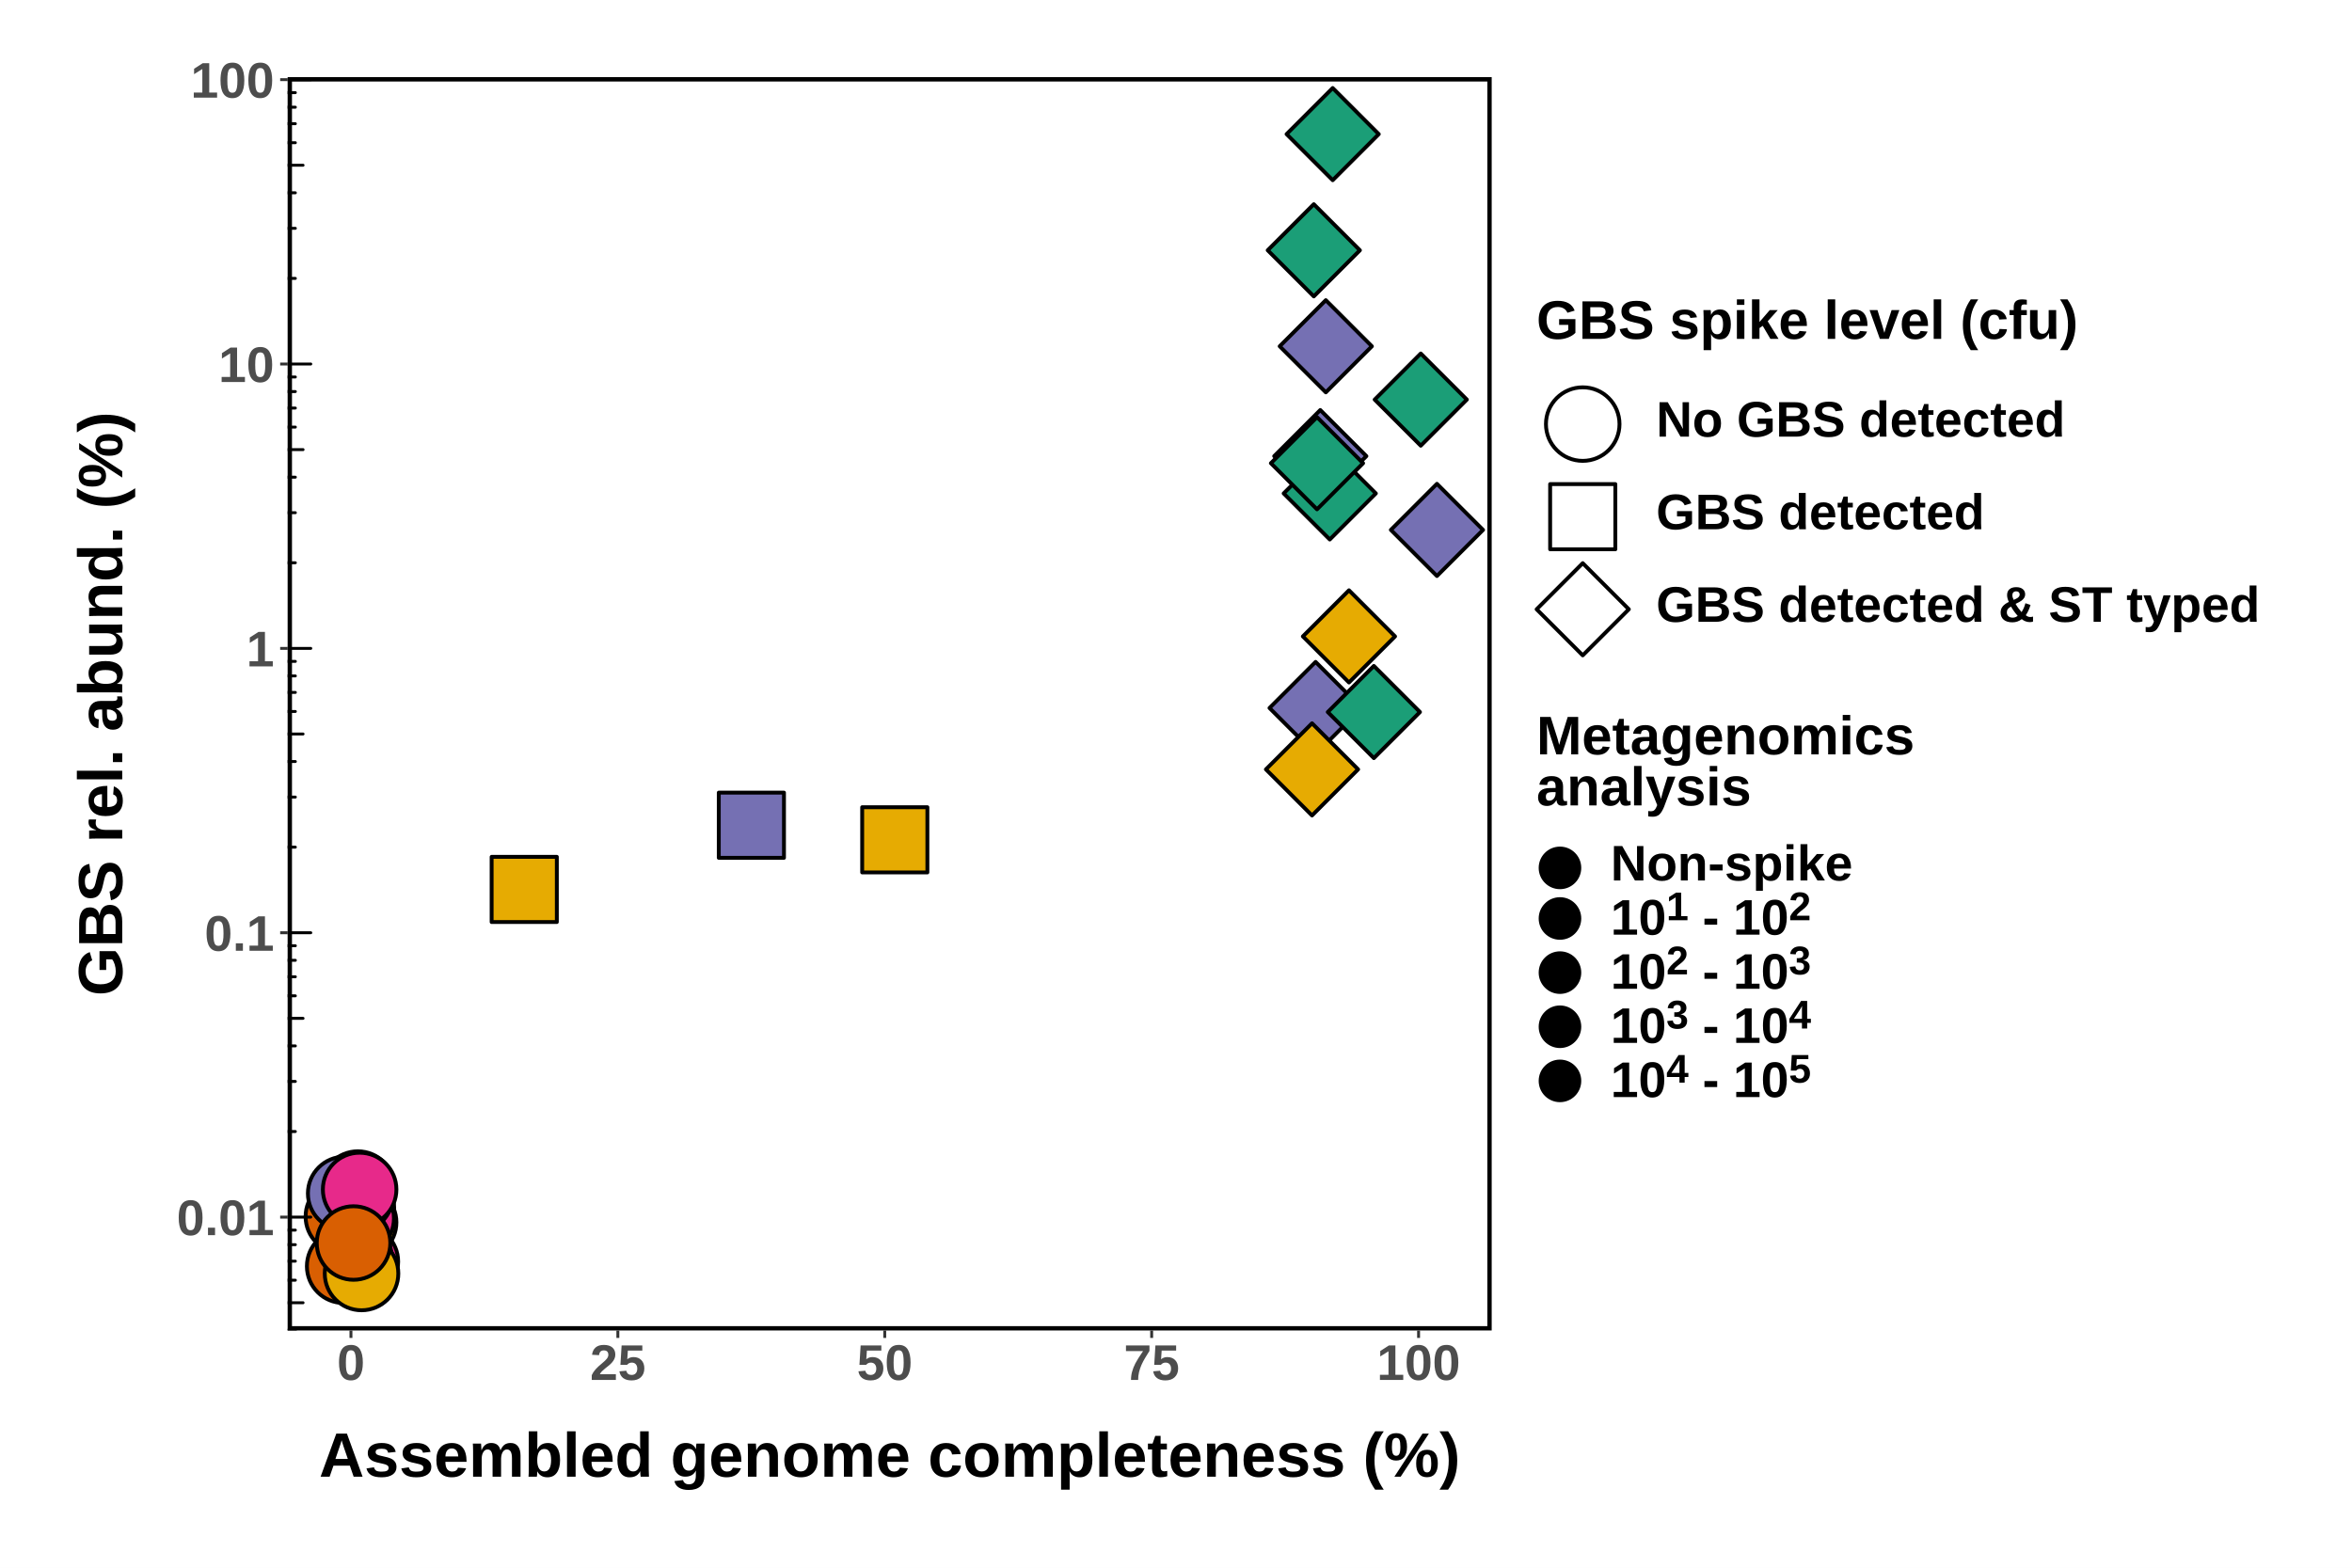
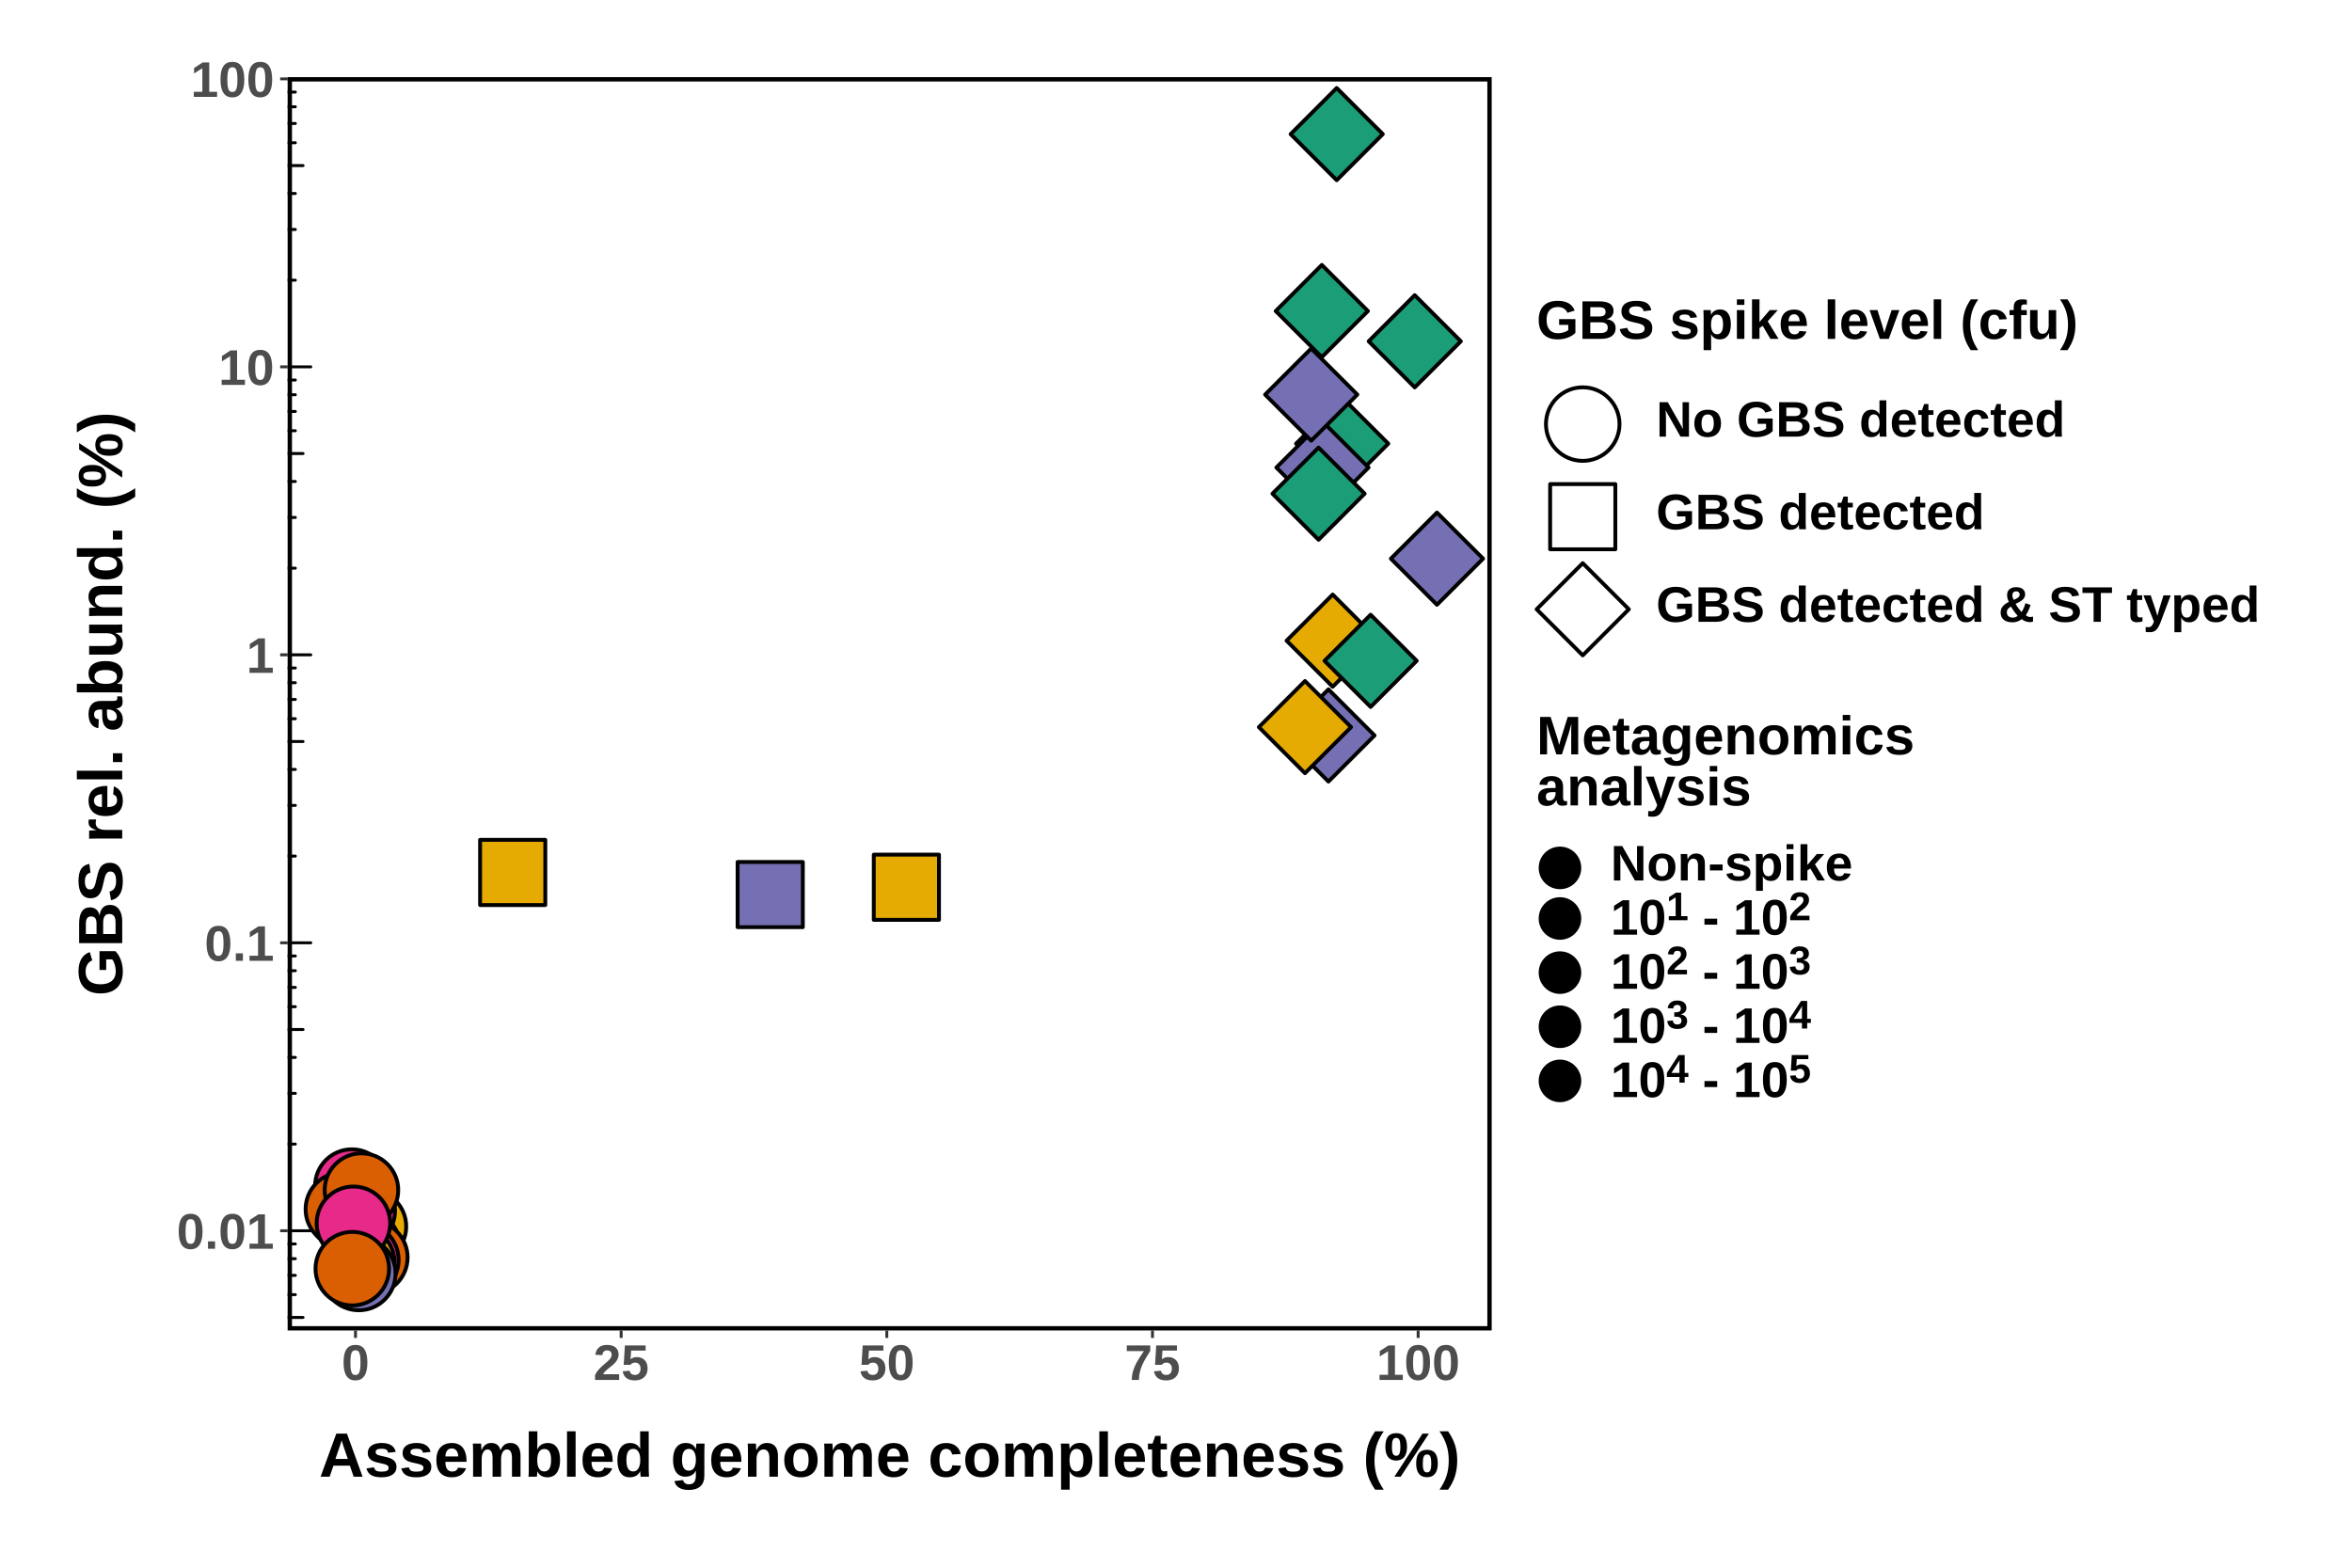
<svg xmlns="http://www.w3.org/2000/svg" class="svglite" width="864.00pt" height="576.00pt" viewBox="0 0 864.00 576.00">
  <defs>
    <style type="text/css">
    .svglite line, .svglite polyline, .svglite polygon, .svglite path, .svglite rect, .svglite circle {
      fill: none;
      stroke: #000000;
      stroke-linecap: round;
      stroke-linejoin: round;
      stroke-miterlimit: 10.00;
    }
    .svglite text {
      white-space: pre;
    }
  </style>
  </defs>
  <rect width="100%" height="100%" style="stroke: none; fill: #FFFFFF;" />
  <defs>
    <clipPath id="cpMC4wMHw4NjQuMDB8MC4wMHw1NzYuMDA=">
      <rect x="0.00" y="0.00" width="864.00" height="576.00" />
    </clipPath>
  </defs>
  <g clip-path="url(#cpMC4wMHw4NjQuMDB8MC4wMHw1NzYuMDA=)">
    <rect x="-0" y="0.00" width="864.00" height="576.00" style="stroke-width: 1.07; stroke: #FFFFFF; fill: #FFFFFF;" />
  </g>
  <defs>
    <clipPath id="cpMTA1LjY2fDU0Ny45N3wyOC4zNXw0ODguODQ=">
      <rect x="105.66" y="28.35" width="442.31" height="460.49" />
    </clipPath>
  </defs>
  <g clip-path="url(#cpMTA1LjY2fDU0Ny45N3wyOC4zNXw0ODguODQ=)">
    <rect x="105.66" y="28.35" width="442.31" height="460.49" style="stroke-width: 1.07; stroke: none; fill: #FFFFFF;" />
-     <circle cx="131.45" cy="436.52" r="13.51" style="stroke-width: 1.42; fill: #E7298A;" />
-     <circle cx="130.58" cy="444.01" r="13.51" style="stroke-width: 1.42; fill: #D95F02;" />
-     <circle cx="132.11" cy="449.12" r="13.51" style="stroke-width: 1.42; fill: #E6AB02;" />
-     <rect x="264.04" y="291.23" width="23.95" height="23.95" style="stroke-width: 1.42; fill: #7570B3;" />
-     <polygon points="488.49,198.22 505.42,181.29 488.49,164.35 471.55,181.29 " style="stroke-width: 1.42; fill: #1B9E77;" />
-     <circle cx="132.75" cy="463.54" r="13.51" style="stroke-width: 1.42; fill: #E7298A;" />
-     <circle cx="131.29" cy="443.95" r="13.51" style="stroke-width: 1.42; fill: #D95F02;" />
-     <polygon points="495.54,250.76 512.47,233.83 495.54,216.89 478.60,233.83 " style="stroke-width: 1.42; fill: #E6AB02;" />
-     <polygon points="485.00,184.52 501.94,167.59 485.00,150.65 468.07,167.59 " style="stroke-width: 1.42; fill: #7570B3;" />
-     <polygon points="489.56,66.21 506.49,49.28 489.56,32.34 472.62,49.28 " style="stroke-width: 1.42; fill: #1B9E77;" />
-     <circle cx="130.50" cy="462.39" r="13.51" style="stroke-width: 1.42; fill: #E7298A;" />
-     <circle cx="128.14" cy="444.78" r="13.51" style="stroke-width: 1.42; fill: #D95F02;" />
-     <rect x="180.60" y="314.82" width="23.95" height="23.95" style="stroke-width: 1.42; fill: #E6AB02;" />
-     <polygon points="483.28,277.07 500.22,260.13 483.28,243.20 466.35,260.13 " style="stroke-width: 1.42; fill: #7570B3;" />
-     <polygon points="483.80,187.13 500.73,170.19 483.80,153.26 466.86,170.19 " style="stroke-width: 1.42; fill: #1B9E77;" />
-     <circle cx="131.20" cy="447.67" r="13.51" style="stroke-width: 1.42; fill: #E7298A;" />
-     <circle cx="125.77" cy="446.99" r="13.51" style="stroke-width: 1.42; fill: #D95F02;" />
-     <polygon points="481.97,299.62 498.90,282.68 481.97,265.75 465.03,282.68 " style="stroke-width: 1.42; fill: #E6AB02;" />
-     <polygon points="487.03,144.16 503.96,127.23 487.03,110.29 470.09,127.23 " style="stroke-width: 1.42; fill: #7570B3;" />
-     <polygon points="482.62,108.90 499.56,91.96 482.62,75.03 465.69,91.96 " style="stroke-width: 1.42; fill: #1B9E77;" />
-     <circle cx="130.85" cy="439.20" r="13.51" style="stroke-width: 1.42; fill: #E7298A;" />
-     <circle cx="126.25" cy="465.24" r="13.51" style="stroke-width: 1.42; fill: #D95F02;" />
-     <circle cx="132.81" cy="467.91" r="13.51" style="stroke-width: 1.42; fill: #E6AB02;" />
-     <circle cx="126.62" cy="438.49" r="13.51" style="stroke-width: 1.42; fill: #7570B3;" />
-     <polygon points="504.68,278.55 521.62,261.62 504.68,244.68 487.75,261.62 " style="stroke-width: 1.42; fill: #1B9E77;" />
-     <circle cx="132.11" cy="437.04" r="13.51" style="stroke-width: 1.42; fill: #E7298A;" />
-     <circle cx="129.87" cy="456.71" r="13.51" style="stroke-width: 1.42; fill: #D95F02;" />
-     <rect x="316.72" y="296.59" width="23.95" height="23.95" style="stroke-width: 1.42; fill: #E6AB02;" />
-     <polygon points="527.86,211.64 544.80,194.70 527.86,177.77 510.93,194.70 " style="stroke-width: 1.42; fill: #7570B3;" />
-     <polygon points="521.91,163.76 538.85,146.82 521.91,129.89 504.98,146.82 " style="stroke-width: 1.42; fill: #1B9E77;" />
-     <line x1="105.66" y1="488.77" x2="108.50" y2="488.77" style="stroke-width: 1.07;" />
-     <line x1="105.66" y1="478.65" x2="111.33" y2="478.65" style="stroke-width: 1.07;" />
-     <line x1="105.66" y1="470.37" x2="108.50" y2="470.37" style="stroke-width: 1.07;" />
-     <line x1="105.66" y1="463.38" x2="108.50" y2="463.38" style="stroke-width: 1.07;" />
-     <line x1="105.66" y1="457.32" x2="108.50" y2="457.32" style="stroke-width: 1.07;" />
-     <line x1="105.66" y1="451.97" x2="108.50" y2="451.97" style="stroke-width: 1.07;" />
-     <line x1="105.66" y1="447.19" x2="114.17" y2="447.19" style="stroke-width: 1.07;" />
-     <line x1="105.66" y1="415.74" x2="108.50" y2="415.74" style="stroke-width: 1.07;" />
-     <line x1="105.66" y1="397.34" x2="108.50" y2="397.34" style="stroke-width: 1.07;" />
-     <line x1="105.66" y1="384.29" x2="108.50" y2="384.29" style="stroke-width: 1.07;" />
-     <line x1="105.66" y1="374.16" x2="111.33" y2="374.16" style="stroke-width: 1.07;" />
-     <line x1="105.66" y1="365.89" x2="108.50" y2="365.89" style="stroke-width: 1.07;" />
-     <line x1="105.66" y1="358.89" x2="108.50" y2="358.89" style="stroke-width: 1.07;" />
-     <line x1="105.66" y1="352.84" x2="108.50" y2="352.84" style="stroke-width: 1.07;" />
-     <line x1="105.66" y1="347.49" x2="108.50" y2="347.49" style="stroke-width: 1.07;" />
-     <line x1="105.66" y1="342.71" x2="114.17" y2="342.71" style="stroke-width: 1.07;" />
-     <line x1="105.66" y1="311.26" x2="108.50" y2="311.26" style="stroke-width: 1.07;" />
-     <line x1="105.66" y1="292.86" x2="108.50" y2="292.86" style="stroke-width: 1.07;" />
-     <line x1="105.66" y1="279.80" x2="108.50" y2="279.80" style="stroke-width: 1.07;" />
-     <line x1="105.66" y1="269.68" x2="111.33" y2="269.68" style="stroke-width: 1.07;" />
-     <line x1="105.66" y1="261.41" x2="108.50" y2="261.41" style="stroke-width: 1.07;" />
-     <line x1="105.66" y1="254.41" x2="108.50" y2="254.41" style="stroke-width: 1.07;" />
-     <line x1="105.66" y1="248.35" x2="108.50" y2="248.35" style="stroke-width: 1.07;" />
-     <line x1="105.66" y1="243.01" x2="108.50" y2="243.01" style="stroke-width: 1.07;" />
-     <line x1="105.66" y1="238.23" x2="114.17" y2="238.23" style="stroke-width: 1.07;" />
-     <line x1="105.66" y1="206.77" x2="108.50" y2="206.77" style="stroke-width: 1.07;" />
-     <line x1="105.66" y1="188.38" x2="108.50" y2="188.38" style="stroke-width: 1.07;" />
-     <line x1="105.66" y1="175.32" x2="108.50" y2="175.32" style="stroke-width: 1.07;" />
-     <line x1="105.66" y1="165.20" x2="111.33" y2="165.20" style="stroke-width: 1.07;" />
-     <line x1="105.66" y1="156.92" x2="108.50" y2="156.92" style="stroke-width: 1.07;" />
-     <line x1="105.66" y1="149.93" x2="108.50" y2="149.93" style="stroke-width: 1.07;" />
-     <line x1="105.66" y1="143.87" x2="108.50" y2="143.87" style="stroke-width: 1.07;" />
-     <line x1="105.66" y1="138.52" x2="108.50" y2="138.52" style="stroke-width: 1.07;" />
-     <line x1="105.66" y1="133.74" x2="114.17" y2="133.74" style="stroke-width: 1.07;" />
-     <line x1="105.66" y1="102.29" x2="108.50" y2="102.29" style="stroke-width: 1.07;" />
-     <line x1="105.66" y1="83.89" x2="108.50" y2="83.89" style="stroke-width: 1.07;" />
-     <line x1="105.66" y1="70.84" x2="108.50" y2="70.84" style="stroke-width: 1.07;" />
-     <line x1="105.66" y1="60.71" x2="111.33" y2="60.71" style="stroke-width: 1.07;" />
-     <line x1="105.66" y1="52.44" x2="108.50" y2="52.44" style="stroke-width: 1.07;" />
-     <line x1="105.66" y1="45.45" x2="108.50" y2="45.45" style="stroke-width: 1.07;" />
-     <line x1="105.66" y1="39.39" x2="108.50" y2="39.39" style="stroke-width: 1.07;" />
-     <line x1="105.66" y1="34.04" x2="108.50" y2="34.04" style="stroke-width: 1.07;" />
-     <line x1="105.66" y1="29.26" x2="114.17" y2="29.26" style="stroke-width: 1.07;" />
+     <circle cx="129.25" cy="435.79" r="13.51" style="stroke-width: 1.42; fill: #E7298A;" />
+     <circle cx="128.65" cy="446.88" r="13.51" style="stroke-width: 1.42; fill: #D95F02;" />
+     <circle cx="135.71" cy="450.64" r="13.51" style="stroke-width: 1.42; fill: #E6AB02;" />
+     <rect x="270.96" y="316.71" width="23.95" height="23.95" style="stroke-width: 1.42; fill: #7570B3;" />
+     <polygon points="493.05,179.94 509.98,163.01 493.05,146.07 476.11,163.01 " style="stroke-width: 1.42; fill: #1B9E77;" />
+     <circle cx="133.45" cy="458.03" r="13.51" style="stroke-width: 1.42; fill: #E7298A;" />
+     <circle cx="126.54" cy="445.13" r="13.51" style="stroke-width: 1.42; fill: #D95F02;" />
+     <polygon points="489.56,252.32 506.49,235.39 489.56,218.45 472.62,235.39 " style="stroke-width: 1.42; fill: #E6AB02;" />
+     <polygon points="485.81,188.71 502.74,171.78 485.81,154.84 468.87,171.78 " style="stroke-width: 1.42; fill: #7570B3;" />
+     <polygon points="491.03,66.21 507.97,49.28 491.03,32.34 474.10,49.28 " style="stroke-width: 1.42; fill: #1B9E77;" />
+     <circle cx="131.60" cy="444.91" r="13.51" style="stroke-width: 1.42; fill: #E7298A;" />
+     <circle cx="125.77" cy="444.28" r="13.51" style="stroke-width: 1.42; fill: #D95F02;" />
+     <rect x="176.36" y="308.58" width="23.95" height="23.95" style="stroke-width: 1.42; fill: #E6AB02;" />
+     <polygon points="488.00,287.16 504.93,270.22 488.00,253.29 471.06,270.22 " style="stroke-width: 1.42; fill: #7570B3;" />
+     <polygon points="484.37,198.32 501.30,181.38 484.37,164.45 467.43,181.38 " style="stroke-width: 1.42; fill: #1B9E77;" />
+     <circle cx="131.96" cy="461.41" r="13.51" style="stroke-width: 1.42; fill: #E7298A;" />
+     <circle cx="136.22" cy="462.02" r="13.51" style="stroke-width: 1.42; fill: #D95F02;" />
+     <polygon points="479.38,284.09 496.31,267.16 479.38,250.22 462.44,267.16 " style="stroke-width: 1.42; fill: #E6AB02;" />
+     <polygon points="481.67,161.92 498.61,144.98 481.67,128.05 464.74,144.98 " style="stroke-width: 1.42; fill: #7570B3;" />
+     <polygon points="485.57,131.21 502.51,114.28 485.57,97.34 468.63,114.28 " style="stroke-width: 1.42; fill: #1B9E77;" />
+     <circle cx="132.93" cy="462.90" r="13.51" style="stroke-width: 1.42; fill: #E7298A;" />
+     <circle cx="132.78" cy="437.27" r="13.51" style="stroke-width: 1.42; fill: #D95F02;" />
+     <circle cx="131.46" cy="463.96" r="13.51" style="stroke-width: 1.42; fill: #E6AB02;" />
+     <circle cx="131.79" cy="467.91" r="13.51" style="stroke-width: 1.42; fill: #7570B3;" />
+     <polygon points="503.49,259.74 520.42,242.80 503.49,225.87 486.55,242.80 " style="stroke-width: 1.42; fill: #1B9E77;" />
+     <circle cx="129.83" cy="449.46" r="13.51" style="stroke-width: 1.42; fill: #E7298A;" />
+     <circle cx="129.41" cy="466.14" r="13.51" style="stroke-width: 1.42; fill: #D95F02;" />
+     <rect x="320.98" y="314.02" width="23.95" height="23.95" style="stroke-width: 1.42; fill: #E6AB02;" />
+     <polygon points="527.86,222.20 544.80,205.26 527.86,188.33 510.93,205.26 " style="stroke-width: 1.42; fill: #7570B3;" />
+     <polygon points="519.70,142.33 536.64,125.40 519.70,108.46 502.77,125.40 " style="stroke-width: 1.42; fill: #1B9E77;" />
+     <line x1="105.66" y1="484.06" x2="111.33" y2="484.06" style="stroke-width: 1.07;" />
+     <line x1="105.66" y1="475.69" x2="108.50" y2="475.69" style="stroke-width: 1.07;" />
+     <line x1="105.66" y1="468.60" x2="108.50" y2="468.60" style="stroke-width: 1.07;" />
+     <line x1="105.66" y1="462.47" x2="108.50" y2="462.47" style="stroke-width: 1.07;" />
+     <line x1="105.66" y1="457.05" x2="108.50" y2="457.05" style="stroke-width: 1.07;" />
+     <line x1="105.66" y1="452.21" x2="114.17" y2="452.21" style="stroke-width: 1.07;" />
+     <line x1="105.66" y1="420.36" x2="108.50" y2="420.36" style="stroke-width: 1.07;" />
+     <line x1="105.66" y1="401.73" x2="108.50" y2="401.73" style="stroke-width: 1.07;" />
+     <line x1="105.66" y1="388.51" x2="108.50" y2="388.51" style="stroke-width: 1.07;" />
+     <line x1="105.66" y1="378.26" x2="111.33" y2="378.26" style="stroke-width: 1.07;" />
+     <line x1="105.66" y1="369.88" x2="108.50" y2="369.88" style="stroke-width: 1.07;" />
+     <line x1="105.66" y1="362.79" x2="108.50" y2="362.79" style="stroke-width: 1.07;" />
+     <line x1="105.66" y1="356.66" x2="108.50" y2="356.66" style="stroke-width: 1.07;" />
+     <line x1="105.66" y1="351.25" x2="108.50" y2="351.25" style="stroke-width: 1.07;" />
+     <line x1="105.66" y1="346.40" x2="114.17" y2="346.40" style="stroke-width: 1.07;" />
+     <line x1="105.66" y1="314.55" x2="108.50" y2="314.55" style="stroke-width: 1.07;" />
+     <line x1="105.66" y1="295.92" x2="108.50" y2="295.92" style="stroke-width: 1.07;" />
+     <line x1="105.66" y1="282.70" x2="108.50" y2="282.70" style="stroke-width: 1.07;" />
+     <line x1="105.66" y1="272.45" x2="111.33" y2="272.45" style="stroke-width: 1.07;" />
+     <line x1="105.66" y1="264.07" x2="108.50" y2="264.07" style="stroke-width: 1.07;" />
+     <line x1="105.66" y1="256.99" x2="108.50" y2="256.99" style="stroke-width: 1.07;" />
+     <line x1="105.66" y1="250.85" x2="108.50" y2="250.85" style="stroke-width: 1.07;" />
+     <line x1="105.66" y1="245.44" x2="108.50" y2="245.44" style="stroke-width: 1.07;" />
+     <line x1="105.66" y1="240.60" x2="114.17" y2="240.60" style="stroke-width: 1.07;" />
+     <line x1="105.66" y1="208.75" x2="108.50" y2="208.75" style="stroke-width: 1.07;" />
+     <line x1="105.66" y1="190.12" x2="108.50" y2="190.12" style="stroke-width: 1.07;" />
+     <line x1="105.66" y1="176.90" x2="108.50" y2="176.90" style="stroke-width: 1.07;" />
+     <line x1="105.66" y1="166.64" x2="111.33" y2="166.64" style="stroke-width: 1.07;" />
+     <line x1="105.66" y1="158.26" x2="108.50" y2="158.26" style="stroke-width: 1.07;" />
+     <line x1="105.66" y1="151.18" x2="108.50" y2="151.18" style="stroke-width: 1.07;" />
+     <line x1="105.66" y1="145.04" x2="108.50" y2="145.04" style="stroke-width: 1.07;" />
+     <line x1="105.66" y1="139.63" x2="108.50" y2="139.63" style="stroke-width: 1.07;" />
+     <line x1="105.66" y1="134.79" x2="114.17" y2="134.79" style="stroke-width: 1.07;" />
+     <line x1="105.66" y1="102.94" x2="108.50" y2="102.94" style="stroke-width: 1.07;" />
+     <line x1="105.66" y1="84.31" x2="108.50" y2="84.31" style="stroke-width: 1.07;" />
+     <line x1="105.66" y1="71.09" x2="108.50" y2="71.09" style="stroke-width: 1.07;" />
+     <line x1="105.66" y1="60.84" x2="111.33" y2="60.84" style="stroke-width: 1.07;" />
+     <line x1="105.66" y1="52.46" x2="108.50" y2="52.46" style="stroke-width: 1.07;" />
+     <line x1="105.66" y1="45.37" x2="108.50" y2="45.37" style="stroke-width: 1.07;" />
+     <line x1="105.66" y1="39.24" x2="108.50" y2="39.24" style="stroke-width: 1.07;" />
+     <line x1="105.66" y1="33.83" x2="108.50" y2="33.83" style="stroke-width: 1.07;" />
+     <line x1="105.66" y1="28.98" x2="114.17" y2="28.98" style="stroke-width: 1.07;" />
    <rect x="105.66" y="28.35" width="442.31" height="460.49" style="stroke-width: 3.20;" />
  </g>
  <g clip-path="url(#cpMC4wMHw4NjQuMDB8MC4wMHw1NzYuMDA=)">
-     <text x="100.73" y="453.81" text-anchor="end" style="font-size: 18.40px; font-weight: bold;fill: #4D4D4D; font-family: &quot;Arial&quot;;" textLength="35.81px" lengthAdjust="spacingAndGlyphs">0.01</text>
-     <text x="100.73" y="349.33" text-anchor="end" style="font-size: 18.40px; font-weight: bold;fill: #4D4D4D; font-family: &quot;Arial&quot;;" textLength="25.57px" lengthAdjust="spacingAndGlyphs">0.1</text>
-     <text x="100.73" y="244.84" text-anchor="end" style="font-size: 18.40px; font-weight: bold;fill: #4D4D4D; font-family: &quot;Arial&quot;;" textLength="10.23px" lengthAdjust="spacingAndGlyphs">1</text>
-     <text x="100.73" y="140.36" text-anchor="end" style="font-size: 18.40px; font-weight: bold;fill: #4D4D4D; font-family: &quot;Arial&quot;;" textLength="20.46px" lengthAdjust="spacingAndGlyphs">10</text>
-     <text x="100.73" y="35.88" text-anchor="end" style="font-size: 18.40px; font-weight: bold;fill: #4D4D4D; font-family: &quot;Arial&quot;;" textLength="30.69px" lengthAdjust="spacingAndGlyphs">100</text>
-     <polyline points="102.92,447.19 105.66,447.19 " style="stroke-width: 1.07; stroke: #333333; stroke-linecap: butt;" />
-     <polyline points="102.92,342.71 105.66,342.71 " style="stroke-width: 1.07; stroke: #333333; stroke-linecap: butt;" />
-     <polyline points="102.92,238.23 105.66,238.23 " style="stroke-width: 1.07; stroke: #333333; stroke-linecap: butt;" />
-     <polyline points="102.92,133.74 105.66,133.74 " style="stroke-width: 1.07; stroke: #333333; stroke-linecap: butt;" />
-     <polyline points="102.92,29.26 105.66,29.26 " style="stroke-width: 1.07; stroke: #333333; stroke-linecap: butt;" />
-     <polyline points="128.92,491.58 128.92,488.84 " style="stroke-width: 1.07; stroke: #333333; stroke-linecap: butt;" />
-     <polyline points="226.97,491.58 226.97,488.84 " style="stroke-width: 1.07; stroke: #333333; stroke-linecap: butt;" />
-     <polyline points="325.01,491.58 325.01,488.84 " style="stroke-width: 1.07; stroke: #333333; stroke-linecap: butt;" />
-     <polyline points="423.06,491.58 423.06,488.84 " style="stroke-width: 1.07; stroke: #333333; stroke-linecap: butt;" />
-     <polyline points="521.11,491.58 521.11,488.84 " style="stroke-width: 1.07; stroke: #333333; stroke-linecap: butt;" />
-     <text x="128.92" y="507.01" text-anchor="middle" style="font-size: 18.40px; font-weight: bold;fill: #4D4D4D; font-family: &quot;Arial&quot;;" textLength="10.23px" lengthAdjust="spacingAndGlyphs">0</text>
-     <text x="226.97" y="507.01" text-anchor="middle" style="font-size: 18.40px; font-weight: bold;fill: #4D4D4D; font-family: &quot;Arial&quot;;" textLength="20.46px" lengthAdjust="spacingAndGlyphs">25</text>
-     <text x="325.01" y="507.01" text-anchor="middle" style="font-size: 18.40px; font-weight: bold;fill: #4D4D4D; font-family: &quot;Arial&quot;;" textLength="20.46px" lengthAdjust="spacingAndGlyphs">50</text>
-     <text x="423.06" y="507.01" text-anchor="middle" style="font-size: 18.40px; font-weight: bold;fill: #4D4D4D; font-family: &quot;Arial&quot;;" textLength="20.46px" lengthAdjust="spacingAndGlyphs">75</text>
-     <text x="521.11" y="507.01" text-anchor="middle" style="font-size: 18.40px; font-weight: bold;fill: #4D4D4D; font-family: &quot;Arial&quot;;" textLength="30.69px" lengthAdjust="spacingAndGlyphs">100</text>
+     <text x="100.73" y="458.83" text-anchor="end" style="font-size: 18.40px; font-weight: bold;fill: #4D4D4D; font-family: &quot;Arial&quot;;" textLength="35.81px" lengthAdjust="spacingAndGlyphs">0.01</text>
+     <text x="100.73" y="353.02" text-anchor="end" style="font-size: 18.40px; font-weight: bold;fill: #4D4D4D; font-family: &quot;Arial&quot;;" textLength="25.57px" lengthAdjust="spacingAndGlyphs">0.1</text>
+     <text x="100.73" y="247.21" text-anchor="end" style="font-size: 18.40px; font-weight: bold;fill: #4D4D4D; font-family: &quot;Arial&quot;;" textLength="10.23px" lengthAdjust="spacingAndGlyphs">1</text>
+     <text x="100.73" y="141.41" text-anchor="end" style="font-size: 18.40px; font-weight: bold;fill: #4D4D4D; font-family: &quot;Arial&quot;;" textLength="20.46px" lengthAdjust="spacingAndGlyphs">10</text>
+     <text x="100.73" y="35.60" text-anchor="end" style="font-size: 18.40px; font-weight: bold;fill: #4D4D4D; font-family: &quot;Arial&quot;;" textLength="30.69px" lengthAdjust="spacingAndGlyphs">100</text>
+     <polyline points="102.92,452.21 105.66,452.21 " style="stroke-width: 1.07; stroke: #333333; stroke-linecap: butt;" />
+     <polyline points="102.92,346.40 105.66,346.40 " style="stroke-width: 1.07; stroke: #333333; stroke-linecap: butt;" />
+     <polyline points="102.92,240.60 105.66,240.60 " style="stroke-width: 1.07; stroke: #333333; stroke-linecap: butt;" />
+     <polyline points="102.92,134.79 105.66,134.79 " style="stroke-width: 1.07; stroke: #333333; stroke-linecap: butt;" />
+     <polyline points="102.92,28.98 105.66,28.98 " style="stroke-width: 1.07; stroke: #333333; stroke-linecap: butt;" />
+     <polyline points="130.59,491.58 130.59,488.84 " style="stroke-width: 1.07; stroke: #333333; stroke-linecap: butt;" />
+     <polyline points="228.18,491.58 228.18,488.84 " style="stroke-width: 1.07; stroke: #333333; stroke-linecap: butt;" />
+     <polyline points="325.77,491.58 325.77,488.84 " style="stroke-width: 1.07; stroke: #333333; stroke-linecap: butt;" />
+     <polyline points="423.36,491.58 423.36,488.84 " style="stroke-width: 1.07; stroke: #333333; stroke-linecap: butt;" />
+     <polyline points="520.95,491.58 520.95,488.84 " style="stroke-width: 1.07; stroke: #333333; stroke-linecap: butt;" />
+     <text x="130.59" y="507.01" text-anchor="middle" style="font-size: 18.40px; font-weight: bold;fill: #4D4D4D; font-family: &quot;Arial&quot;;" textLength="10.23px" lengthAdjust="spacingAndGlyphs">0</text>
+     <text x="228.18" y="507.01" text-anchor="middle" style="font-size: 18.40px; font-weight: bold;fill: #4D4D4D; font-family: &quot;Arial&quot;;" textLength="20.46px" lengthAdjust="spacingAndGlyphs">25</text>
+     <text x="325.77" y="507.01" text-anchor="middle" style="font-size: 18.40px; font-weight: bold;fill: #4D4D4D; font-family: &quot;Arial&quot;;" textLength="20.46px" lengthAdjust="spacingAndGlyphs">50</text>
+     <text x="423.36" y="507.01" text-anchor="middle" style="font-size: 18.40px; font-weight: bold;fill: #4D4D4D; font-family: &quot;Arial&quot;;" textLength="20.46px" lengthAdjust="spacingAndGlyphs">75</text>
+     <text x="520.95" y="507.01" text-anchor="middle" style="font-size: 18.40px; font-weight: bold;fill: #4D4D4D; font-family: &quot;Arial&quot;;" textLength="30.69px" lengthAdjust="spacingAndGlyphs">100</text>
    <text x="326.82" y="542.57" text-anchor="middle" style="font-size: 23.00px; font-weight: bold; font-family: &quot;Arial&quot;;" textLength="419.26px" lengthAdjust="spacingAndGlyphs">Assembled genome completeness (%)</text>
    <text transform="translate(44.90,258.59) rotate(-90)" text-anchor="middle" style="font-size: 23.00px; font-weight: bold; font-family: &quot;Arial&quot;;" textLength="214.70px" lengthAdjust="spacingAndGlyphs">GBS rel. abund. (%)</text>
    <rect x="558.93" y="104.63" width="276.73" height="141.72" style="stroke-width: 1.07; stroke: none; fill: #FFFFFF;" />
    <text x="564.41" y="124.50" style="font-size: 20.00px; font-weight: bold; font-family: &quot;Arial&quot;;" textLength="43.34px" lengthAdjust="spacingAndGlyphs">GBS</text>
    <text x="613.31" y="124.50" style="font-size: 20.00px; font-weight: bold; font-family: &quot;Arial&quot;;" textLength="51.15px" lengthAdjust="spacingAndGlyphs">spike</text>
    <text x="670.02" y="124.50" style="font-size: 20.00px; font-weight: bold; font-family: &quot;Arial&quot;;" textLength="44.49px" lengthAdjust="spacingAndGlyphs">level</text>
    <text x="720.06" y="124.50" style="font-size: 20.00px; font-weight: bold; font-family: &quot;Arial&quot;;" textLength="43.32px" lengthAdjust="spacingAndGlyphs">(cfu)</text>
    <rect x="564.41" y="138.82" width="34.02" height="34.02" style="stroke-width: 1.07; stroke: none; fill: #FFFFFF;" />
    <circle cx="581.41" cy="155.82" r="13.51" style="stroke-width: 1.42;" />
    <rect x="564.41" y="172.83" width="34.02" height="34.02" style="stroke-width: 1.07; stroke: none; fill: #FFFFFF;" />
    <rect x="569.44" y="177.87" width="23.95" height="23.95" style="stroke-width: 1.42;" />
    <rect x="564.41" y="206.85" width="34.02" height="34.02" style="stroke-width: 1.07; stroke: none; fill: #FFFFFF;" />
    <polygon points="581.41,240.79 598.35,223.86 581.41,206.92 564.48,223.86 " style="stroke-width: 1.42;" />
    <text x="608.39" y="160.44" style="font-size: 18.40px; font-weight: bold; font-family: &quot;Arial&quot;;" textLength="24.52px" lengthAdjust="spacingAndGlyphs">No</text>
    <text x="638.01" y="160.44" style="font-size: 18.40px; font-weight: bold; font-family: &quot;Arial&quot;;" textLength="39.86px" lengthAdjust="spacingAndGlyphs">GBS</text>
    <text x="682.98" y="160.44" style="font-size: 18.40px; font-weight: bold; font-family: &quot;Arial&quot;;" textLength="75.64px" lengthAdjust="spacingAndGlyphs">detected</text>
    <text x="608.39" y="194.46" style="font-size: 18.40px; font-weight: bold; font-family: &quot;Arial&quot;;" textLength="39.86px" lengthAdjust="spacingAndGlyphs">GBS</text>
    <text x="653.36" y="194.46" style="font-size: 18.40px; font-weight: bold; font-family: &quot;Arial&quot;;" textLength="75.64px" lengthAdjust="spacingAndGlyphs">detected</text>
    <text x="608.39" y="228.47" style="font-size: 18.40px; font-weight: bold; font-family: &quot;Arial&quot;;" textLength="39.86px" lengthAdjust="spacingAndGlyphs">GBS</text>
    <text x="653.36" y="228.47" style="font-size: 18.40px; font-weight: bold; font-family: &quot;Arial&quot;;" textLength="75.64px" lengthAdjust="spacingAndGlyphs">detected</text>
    <text x="734.11" y="228.47" style="font-size: 18.40px; font-weight: bold; font-family: &quot;Arial&quot;;" textLength="13.28px" lengthAdjust="spacingAndGlyphs">&amp;</text>
    <text x="752.51" y="228.47" style="font-size: 18.40px; font-weight: bold; font-family: &quot;Arial&quot;;" textLength="23.50px" lengthAdjust="spacingAndGlyphs">ST</text>
    <text x="781.12" y="228.47" style="font-size: 18.40px; font-weight: bold; font-family: &quot;Arial&quot;;" textLength="49.05px" lengthAdjust="spacingAndGlyphs">typed</text>
    <rect x="558.93" y="257.30" width="149.90" height="155.26" style="stroke-width: 1.07; stroke: none; fill: #FFFFFF;" />
    <text x="564.41" y="277.17" style="font-size: 20.00px; font-weight: bold; font-family: &quot;Arial&quot;;" textLength="138.94px" lengthAdjust="spacingAndGlyphs">Metagenomics</text>
    <text x="564.41" y="295.92" style="font-size: 20.00px; font-weight: bold; font-family: &quot;Arial&quot;;" textLength="78.96px" lengthAdjust="spacingAndGlyphs">analysis</text>
    <rect x="564.41" y="310.24" width="17.28" height="17.28" style="stroke-width: 1.07; stroke: none; fill: #FFFFFF;" />
    <circle cx="573.05" cy="318.88" r="7.11" style="stroke-width: 1.42; fill: #000000;" />
    <rect x="564.41" y="327.52" width="17.28" height="19.89" style="stroke-width: 1.07; stroke: none; fill: #FFFFFF;" />
    <circle cx="573.05" cy="337.47" r="7.11" style="stroke-width: 1.42; fill: #000000;" />
    <rect x="564.41" y="347.41" width="17.28" height="19.89" style="stroke-width: 1.07; stroke: none; fill: #FFFFFF;" />
    <circle cx="573.05" cy="357.36" r="7.11" style="stroke-width: 1.42; fill: #000000;" />
    <rect x="564.41" y="367.30" width="17.28" height="19.89" style="stroke-width: 1.07; stroke: none; fill: #FFFFFF;" />
    <circle cx="573.05" cy="377.25" r="7.11" style="stroke-width: 1.42; fill: #000000;" />
    <rect x="564.41" y="387.19" width="17.28" height="19.89" style="stroke-width: 1.07; stroke: none; fill: #FFFFFF;" />
    <circle cx="573.05" cy="397.14" r="7.11" style="stroke-width: 1.42; fill: #000000;" />
    <text x="591.65" y="323.50" style="font-size: 18.40px; font-weight: bold; font-family: &quot;Arial&quot;;" textLength="88.91px" lengthAdjust="spacingAndGlyphs">Non-spike</text>
    <text x="591.65" y="343.41" style="font-size: 18.40px; font-weight: bold; font-family: &quot;Arial&quot;;" textLength="20.46px" lengthAdjust="spacingAndGlyphs">10</text>
    <text x="612.11" y="338.11" style="font-size: 14.72px; font-weight: bold; font-family: &quot;Arial&quot;;" textLength="8.19px" lengthAdjust="spacingAndGlyphs">1</text>
    <text x="625.41" y="343.41" style="font-size: 18.40px; font-weight: bold; font-family: &quot;Arial&quot;;" textLength="6.13px" lengthAdjust="spacingAndGlyphs">-</text>
    <text x="636.65" y="343.41" style="font-size: 18.40px; font-weight: bold; font-family: &quot;Arial&quot;;" textLength="20.46px" lengthAdjust="spacingAndGlyphs">10</text>
    <text x="657.11" y="338.11" style="font-size: 14.72px; font-weight: bold; font-family: &quot;Arial&quot;;" textLength="8.19px" lengthAdjust="spacingAndGlyphs">2</text>
    <text x="591.65" y="363.30" style="font-size: 18.40px; font-weight: bold; font-family: &quot;Arial&quot;;" textLength="20.46px" lengthAdjust="spacingAndGlyphs">10</text>
    <text x="612.11" y="358.00" style="font-size: 14.72px; font-weight: bold; font-family: &quot;Arial&quot;;" textLength="8.19px" lengthAdjust="spacingAndGlyphs">2</text>
    <text x="625.41" y="363.30" style="font-size: 18.40px; font-weight: bold; font-family: &quot;Arial&quot;;" textLength="6.13px" lengthAdjust="spacingAndGlyphs">-</text>
    <text x="636.65" y="363.30" style="font-size: 18.40px; font-weight: bold; font-family: &quot;Arial&quot;;" textLength="20.46px" lengthAdjust="spacingAndGlyphs">10</text>
    <text x="657.11" y="358.00" style="font-size: 14.72px; font-weight: bold; font-family: &quot;Arial&quot;;" textLength="8.19px" lengthAdjust="spacingAndGlyphs">3</text>
    <text x="591.65" y="383.19" style="font-size: 18.40px; font-weight: bold; font-family: &quot;Arial&quot;;" textLength="20.46px" lengthAdjust="spacingAndGlyphs">10</text>
    <text x="612.11" y="377.89" style="font-size: 14.72px; font-weight: bold; font-family: &quot;Arial&quot;;" textLength="8.19px" lengthAdjust="spacingAndGlyphs">3</text>
    <text x="625.41" y="383.19" style="font-size: 18.40px; font-weight: bold; font-family: &quot;Arial&quot;;" textLength="6.13px" lengthAdjust="spacingAndGlyphs">-</text>
    <text x="636.65" y="383.19" style="font-size: 18.40px; font-weight: bold; font-family: &quot;Arial&quot;;" textLength="20.46px" lengthAdjust="spacingAndGlyphs">10</text>
    <text x="657.11" y="377.89" style="font-size: 14.72px; font-weight: bold; font-family: &quot;Arial&quot;;" textLength="8.19px" lengthAdjust="spacingAndGlyphs">4</text>
    <text x="591.65" y="403.08" style="font-size: 18.40px; font-weight: bold; font-family: &quot;Arial&quot;;" textLength="20.46px" lengthAdjust="spacingAndGlyphs">10</text>
    <text x="612.11" y="397.78" style="font-size: 14.72px; font-weight: bold; font-family: &quot;Arial&quot;;" textLength="8.19px" lengthAdjust="spacingAndGlyphs">4</text>
    <text x="625.41" y="403.08" style="font-size: 18.40px; font-weight: bold; font-family: &quot;Arial&quot;;" textLength="6.13px" lengthAdjust="spacingAndGlyphs">-</text>
    <text x="636.65" y="403.08" style="font-size: 18.40px; font-weight: bold; font-family: &quot;Arial&quot;;" textLength="20.46px" lengthAdjust="spacingAndGlyphs">10</text>
    <text x="657.11" y="397.78" style="font-size: 14.72px; font-weight: bold; font-family: &quot;Arial&quot;;" textLength="8.19px" lengthAdjust="spacingAndGlyphs">5</text>
  </g>
</svg>
